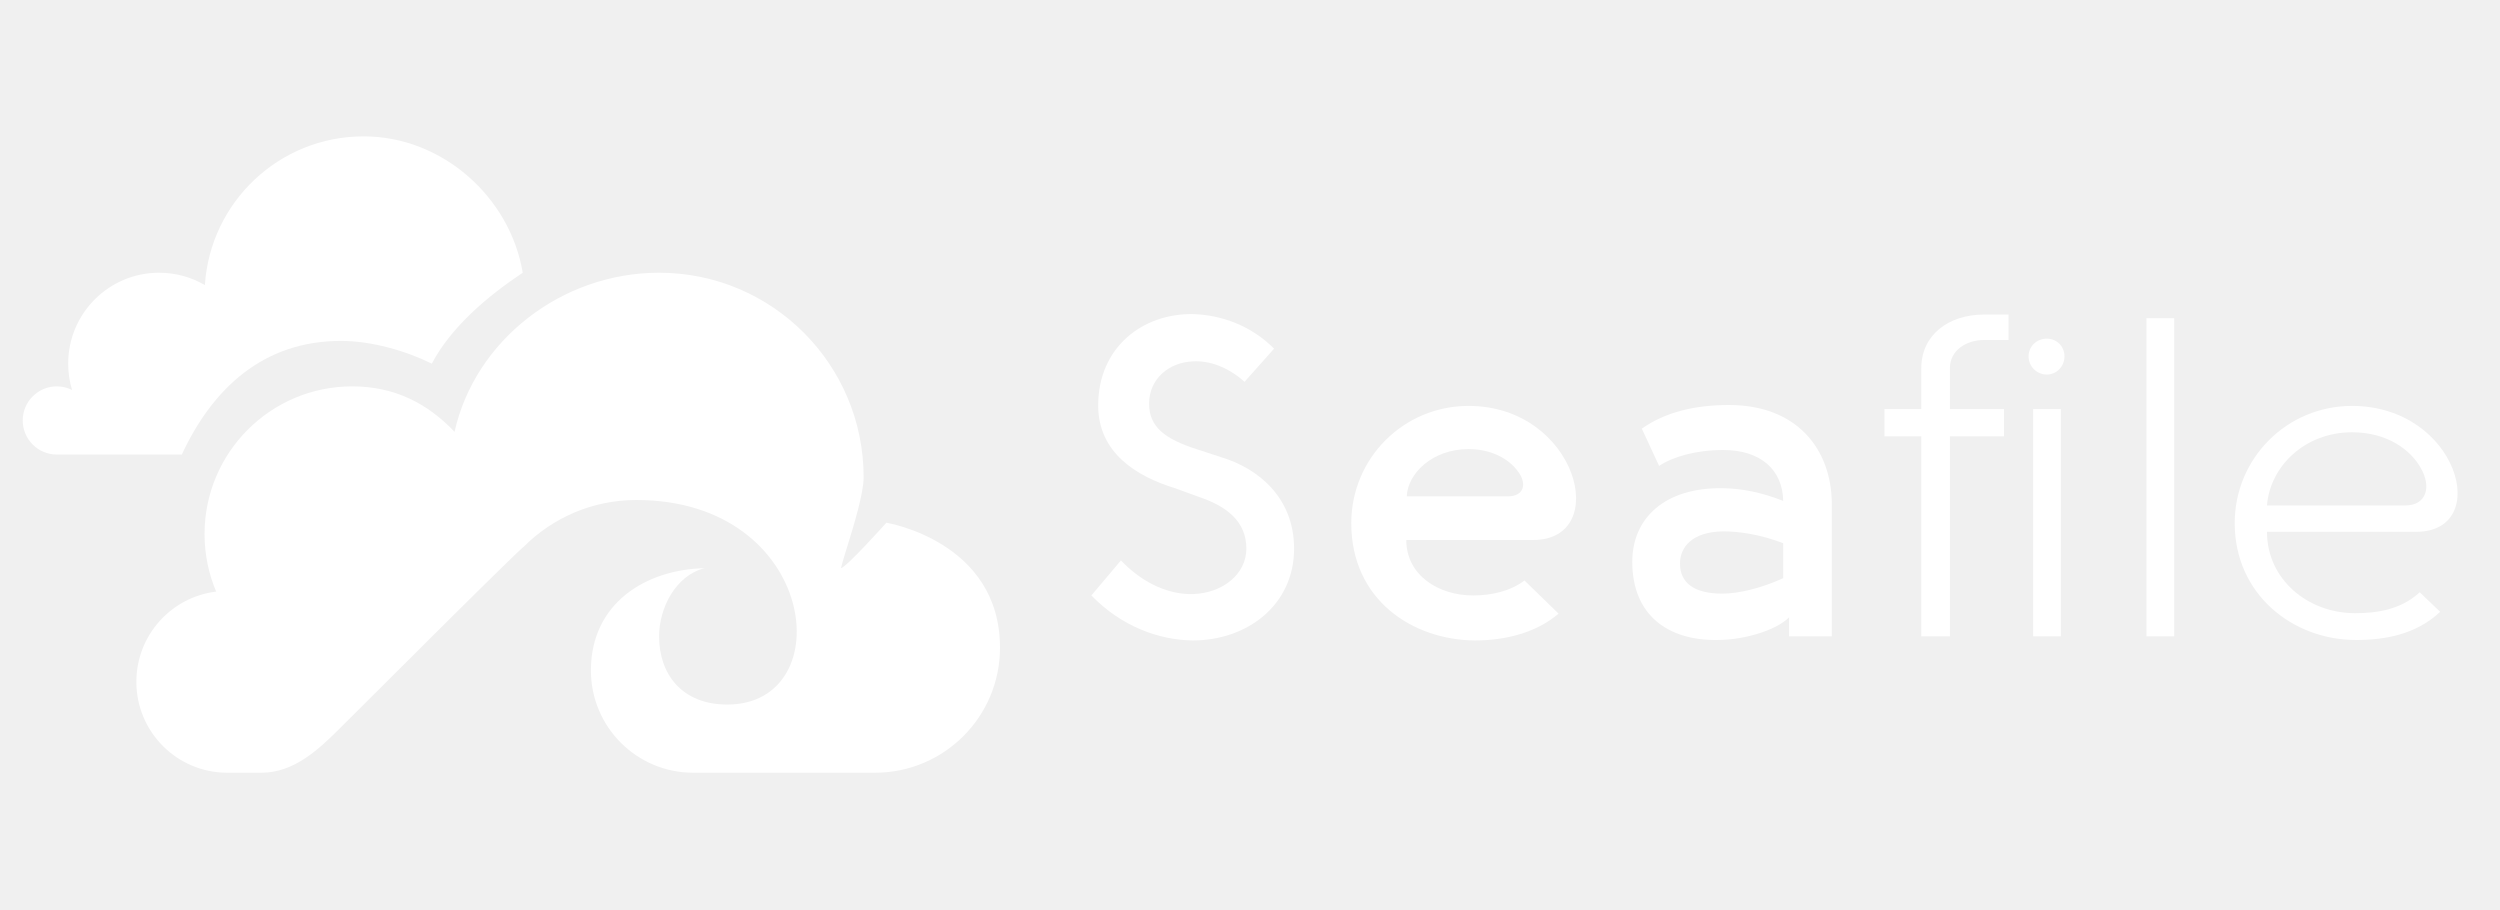
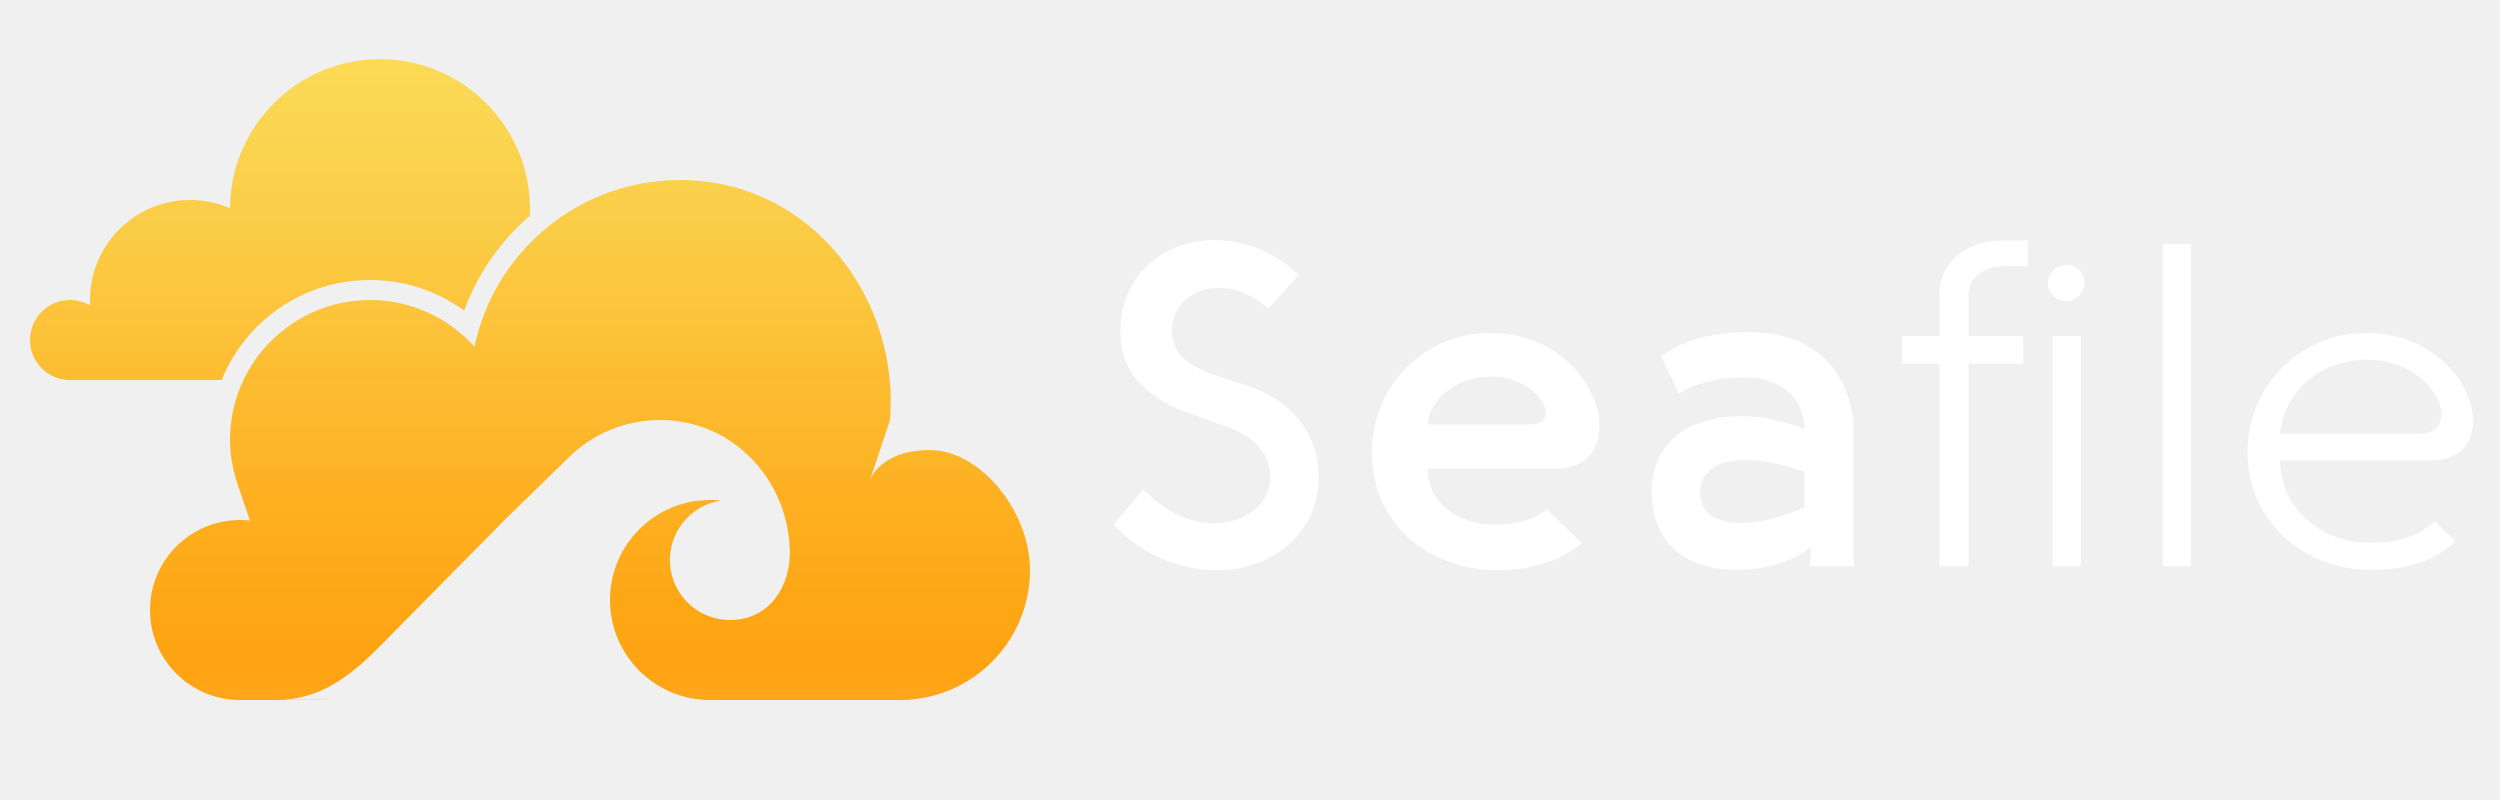
- <svg xmlns="http://www.w3.org/2000/svg" width="110" height="40" viewBox="0 0 110 40" fill="none">
-   <path d="M52.74 21.86C53.94 22.26 54.84 22.92 54.84 24.14C54.84 25.26 53.8 26.1 52.48 26.14C51.5 26.16 50.36 25.74 49.32 24.66L48.02 26.2C49.34 27.56 50.98 28.16 52.48 28.18C54.88 28.18 56.94 26.62 56.94 24.14C56.94 21.88 55.34 20.6 53.74 20.12L52.64 19.76C51.28 19.32 50.56 18.8 50.56 17.76C50.56 16.68 51.42 15.94 52.5 15.9C53.2 15.86 54.02 16.14 54.76 16.8L56.06 15.34C55.04 14.32 53.74 13.86 52.5 13.82C50.3 13.78 48.32 15.26 48.32 17.84C48.32 19.92 50 20.96 51.7 21.48L52.74 21.86Z" fill="white" />
-   <path d="M67.076 25.54C66.457 26.02 65.597 26.2 64.817 26.2C63.276 26.2 61.877 25.3 61.877 23.76H67.457C70.936 23.76 69.397 17.86 64.617 17.86C61.757 17.86 59.456 20.16 59.456 23.02C59.456 26.4 62.157 28.16 64.897 28.18C66.237 28.18 67.597 27.84 68.576 27L67.076 25.54ZM61.897 21.84C61.937 20.84 63.017 19.76 64.617 19.76C65.656 19.76 66.397 20.22 66.757 20.7C67.197 21.24 67.097 21.84 66.337 21.84H61.897Z" fill="white" />
-   <path d="M73 20.5C73.6 20.1 74.62 19.8 75.82 19.8C77.5 19.8 78.44 20.7 78.46 22.04C77.5 21.66 76.66 21.5 75.82 21.48C73.22 21.44 71.82 22.82 71.82 24.72C71.82 27.06 73.38 28.18 75.54 28.16C76.86 28.16 78.22 27.68 78.72 27.16V28H80.6V22.14C80.58 19.76 79.06 17.82 76.08 17.82C74.56 17.82 73.26 18.14 72.24 18.86L73 20.5ZM78.46 25.44C77.5 25.88 76.5 26.12 75.78 26.12C74.48 26.12 73.92 25.6 73.92 24.8C73.92 24.08 74.44 23.4 75.82 23.38C76.54 23.38 77.46 23.52 78.46 23.9V25.44Z" fill="white" />
-   <path d="M87.296 13.84C85.737 13.84 84.537 14.74 84.537 16.2V18H82.916V19.2H84.537V28H85.796V19.2H88.177V18H85.796V16.2C85.796 15.4 86.537 14.96 87.296 14.96H88.376V13.84H87.296ZM90.056 16.48C90.496 16.48 90.837 16.12 90.837 15.68C90.837 15.24 90.496 14.9 90.056 14.9C89.617 14.9 89.257 15.24 89.257 15.68C89.257 16.12 89.617 16.48 90.056 16.48ZM89.457 28H90.677V18H89.457V28Z" fill="white" />
-   <path d="M94.444 28H95.664V14H94.444V28Z" fill="white" />
-   <path d="M106.467 26.06C105.627 26.84 104.547 26.98 103.627 26.98C101.527 26.98 99.747 25.48 99.747 23.4H106.327C109.687 23.38 108.147 17.86 103.487 17.86C100.627 17.86 98.327 20.16 98.327 23.02C98.327 26.14 100.867 28.16 103.667 28.16C104.927 28.16 106.307 27.92 107.367 26.92L106.467 26.06ZM99.747 22.24C99.887 20.5 101.427 19.02 103.487 19.02C105.047 19.02 106.067 19.8 106.507 20.58C106.987 21.4 106.787 22.24 105.827 22.24H99.747Z" fill="white" />
-   <path d="M15 15C11.584 15 9.351 17.093 8 20H2.5C1.672 20 1 19.328 1 18.5C1 17.672 1.672 17 2.5 17C2.741 17 2.968 17.057 3.17 17.158C3.059 16.791 3 16.402 3 16C3 13.791 4.791 12 7 12C7.735 12 8.423 12.198 9.015 12.544C9.25 8.89 12.287 6 16 6C19.471 6 22.448 8.685 23 12C21.475 13.017 19.859 14.37 19 16C17.866 15.439 16.351 15 15 15Z" fill="white" />
-   <path d="M11.831 34H11.5C11.5 34 11.632 34.007 11.831 34Z" fill="white" />
-   <path d="M15 32C14.036 32.964 12.95 34 11.5 34H10C7.791 34 6 32.209 6 30C6 27.956 7.532 26.271 9.511 26.03C9.182 25.252 9 24.397 9 23.5C9 19.91 11.91 17 15.5 17C17.357 17 18.816 17.751 20 19C20.899 14.978 24.707 12 29 12C33.971 12 38 16.029 38 21C38 21.713 37.569 23.109 37.267 24.09L37.178 24.376C37.156 24.448 37.135 24.517 37.116 24.582C37.065 24.754 37.024 24.898 37 25C37.24 24.968 39 23 39 23C39 23 44 23.812 44 28.5C44 31.538 41.538 34 38.5 34H30.5C28.015 34 26 31.985 26 29.5C26 26.534 28.425 25.057 31 25C29.716 25.324 29 26.768 29 28C29 29.657 30 31 32 31C37 31 36 22 28 22C26.059 22 24.302 22.79 23.034 24.066C23.034 24.066 23.235 23.773 15 32Z" fill="white" />
+ <svg xmlns="http://www.w3.org/2000/svg" width="100" height="32" fill="none">
+   <path d="M21.2 8.4l-.004.229c-1.173 1.011-2.087 2.313-2.632 3.794A6.37 6.37 0 0 0 14.8 11.2c-2.686 0-4.985 1.655-5.935 4H2.8a1.6 1.6 0 0 1 0-3.2c.294 0 .569.079.806.217l-.002-.054-.003-.123V12a4 4 0 0 1 4-4c.569 0 1.11.119 1.6.333a6 6 0 0 1 12 .067z" fill="url(#A)" />
+   <path d="M28.595 27.995L28.4 28a4 4 0 1 1 0-8c.152 0 .303.009.451.025A2.4 2.4 0 0 0 29.2 24.8c1.585 0 2.435-1.362 2.393-2.8-.083-2.827-2.289-5.2-5.193-5.2-1.438 0-2.74.584-3.681 1.527L20.182 20.8l-.001.001-4.999 5.064c-1.165 1.165-2.348 2.128-4.107 2.128h1.979l-.008.008H9.6a3.6 3.6 0 0 1 0-7.2c.135 0 .269.008.4.022l-.249-.727c-.302-.858-.551-1.567-.551-2.495a5.6 5.6 0 0 1 5.6-5.6c1.661 0 3.153.723 4.178 1.871.797-3.81 4.175-6.671 8.222-6.671 5.29 0 8.8 4.8 8.4 9.6l-.8 2.4s.4-1.2 2.4-1.2 4 2.442 4 4.8A5.2 5.2 0 0 1 36 28h-7.2a4.4 4.4 0 0 1-.131-.002l-.074-.003z" fill="url(#A)" />
+   <path d="M48.881 16.998c1.104.368 1.932.975 1.932 2.098 0 1.03-.957 1.803-2.171 1.84-.902.018-1.95-.368-2.907-1.362l-1.196 1.417c1.214 1.251 2.723 1.803 4.103 1.822 2.208 0 4.103-1.435 4.103-3.717 0-2.079-1.472-3.257-2.944-3.698l-1.012-.331c-1.251-.405-1.914-.883-1.914-1.84 0-.994.791-1.674 1.785-1.711.644-.037 1.398.221 2.079.828l1.196-1.343c-.938-.938-2.134-1.362-3.275-1.398-2.024-.037-3.846 1.325-3.846 3.698 0 1.914 1.546 2.87 3.11 3.349l.957.35zm13.005 3.385c-.57.442-1.362.607-2.079.607-1.417 0-2.705-.828-2.705-2.245h5.134c3.202 0 1.785-5.428-2.613-5.428-2.631 0-4.747 2.116-4.747 4.747 0 3.11 2.484 4.729 5.005 4.747 1.233 0 2.484-.313 3.386-1.086l-1.38-1.343zm-4.766-3.404c.037-.92 1.03-1.914 2.502-1.914.957 0 1.638.423 1.969.865.405.497.313 1.049-.386 1.049H57.12zm10.032-1.233c.552-.368 1.49-.644 2.594-.644 1.546 0 2.41.828 2.429 2.061-.883-.35-1.656-.497-2.429-.515-2.392-.037-3.68 1.233-3.68 2.981 0 2.153 1.435 3.183 3.422 3.165 1.214 0 2.466-.442 2.926-.92v.773h1.73v-5.391c-.018-2.19-1.417-3.974-4.158-3.974-1.398 0-2.594.294-3.533.957l.699 1.509zm5.023 4.545c-.883.405-1.803.626-2.466.626-1.196 0-1.711-.478-1.711-1.214 0-.662.478-1.288 1.748-1.306.662 0 1.509.129 2.429.478v1.417zM80.12 9.619c-1.435 0-2.539.828-2.539 2.171v1.656h-1.49v1.104h1.49v8.096h1.159V14.55h2.19v-1.104h-2.19V11.79c0-.736.681-1.141 1.38-1.141h.994v-1.03h-.994zm2.539 2.429c.405 0 .718-.331.718-.736s-.313-.718-.718-.718-.736.313-.736.718a.74.74 0 0 0 .736.736zm-.552 10.598h1.122v-9.2h-1.122v9.2zm4.405 0h1.122V9.766h-1.122v12.88zm10.877-1.784c-.773.718-1.766.846-2.613.846-1.932 0-3.57-1.38-3.57-3.294h6.054c3.091-.018 1.674-5.097-2.613-5.097-2.631 0-4.747 2.116-4.747 4.747 0 2.87 2.337 4.729 4.913 4.729 1.159 0 2.429-.221 3.404-1.141l-.828-.791zm-6.182-3.514c.129-1.601 1.546-2.962 3.441-2.962 1.435 0 2.374.718 2.778 1.435.442.754.258 1.527-.626 1.527h-5.594z" fill="#fff" />
+   <defs>
+     <linearGradient id="A" x1="1.6" y1="2.4" x2="1.6" y2="28" gradientUnits="userSpaceOnUse">
+       <stop offset=".016" stop-color="#fcda56" />
+       <stop offset=".046" stop-color="#fad855" />
+       <stop offset=".08" stop-color="#fad653" />
+       <stop offset=".109" stop-color="#fad551" />
+       <stop offset=".141" stop-color="#fad44f" />
+       <stop offset=".17" stop-color="#fbd24d" />
+       <stop offset=".203" stop-color="#fbcf4a" />
+       <stop offset=".234" stop-color="#fbce49" />
+       <stop offset=".267" stop-color="#facc46" />
+       <stop offset=".297" stop-color="#faca43" />
+       <stop offset=".329" stop-color="#fbc840" />
+       <stop offset=".357" stop-color="#fcc73f" />
+       <stop offset=".389" stop-color="#fcc43c" />
+       <stop offset=".423" stop-color="#fcc23a" />
+       <stop offset=".451" stop-color="#fcc035" />
+       <stop offset=".484" stop-color="#fcbd32" />
+       <stop offset=".514" stop-color="#fdbb30" />
+       <stop offset=".546" stop-color="#fdba2e" />
+       <stop offset=".58" stop-color="#fdb72a" />
+       <stop offset=".608" stop-color="#fdb629" />
+       <stop offset=".64" stop-color="#fdb326" />
+       <stop offset=".672" stop-color="#feb022" />
+       <stop offset=".703" stop-color="#feb021" />
+       <stop offset=".735" stop-color="#fead1d" />
+       <stop offset=".764" stop-color="#feac1c" />
+       <stop offset=".796" stop-color="#feaa1a" />
+       <stop offset=".828" stop-color="#fea716" />
+       <stop offset=".859" stop-color="#fea715" />
+       <stop offset=".892" stop-color="#fea513" />
+       <stop offset=".921" stop-color="#fea412" />
+       <stop offset=".951" stop-color="#ffa311" />
+       <stop offset=".987" stop-color="#ffa519" />
+     </linearGradient>
+   </defs>
</svg>
